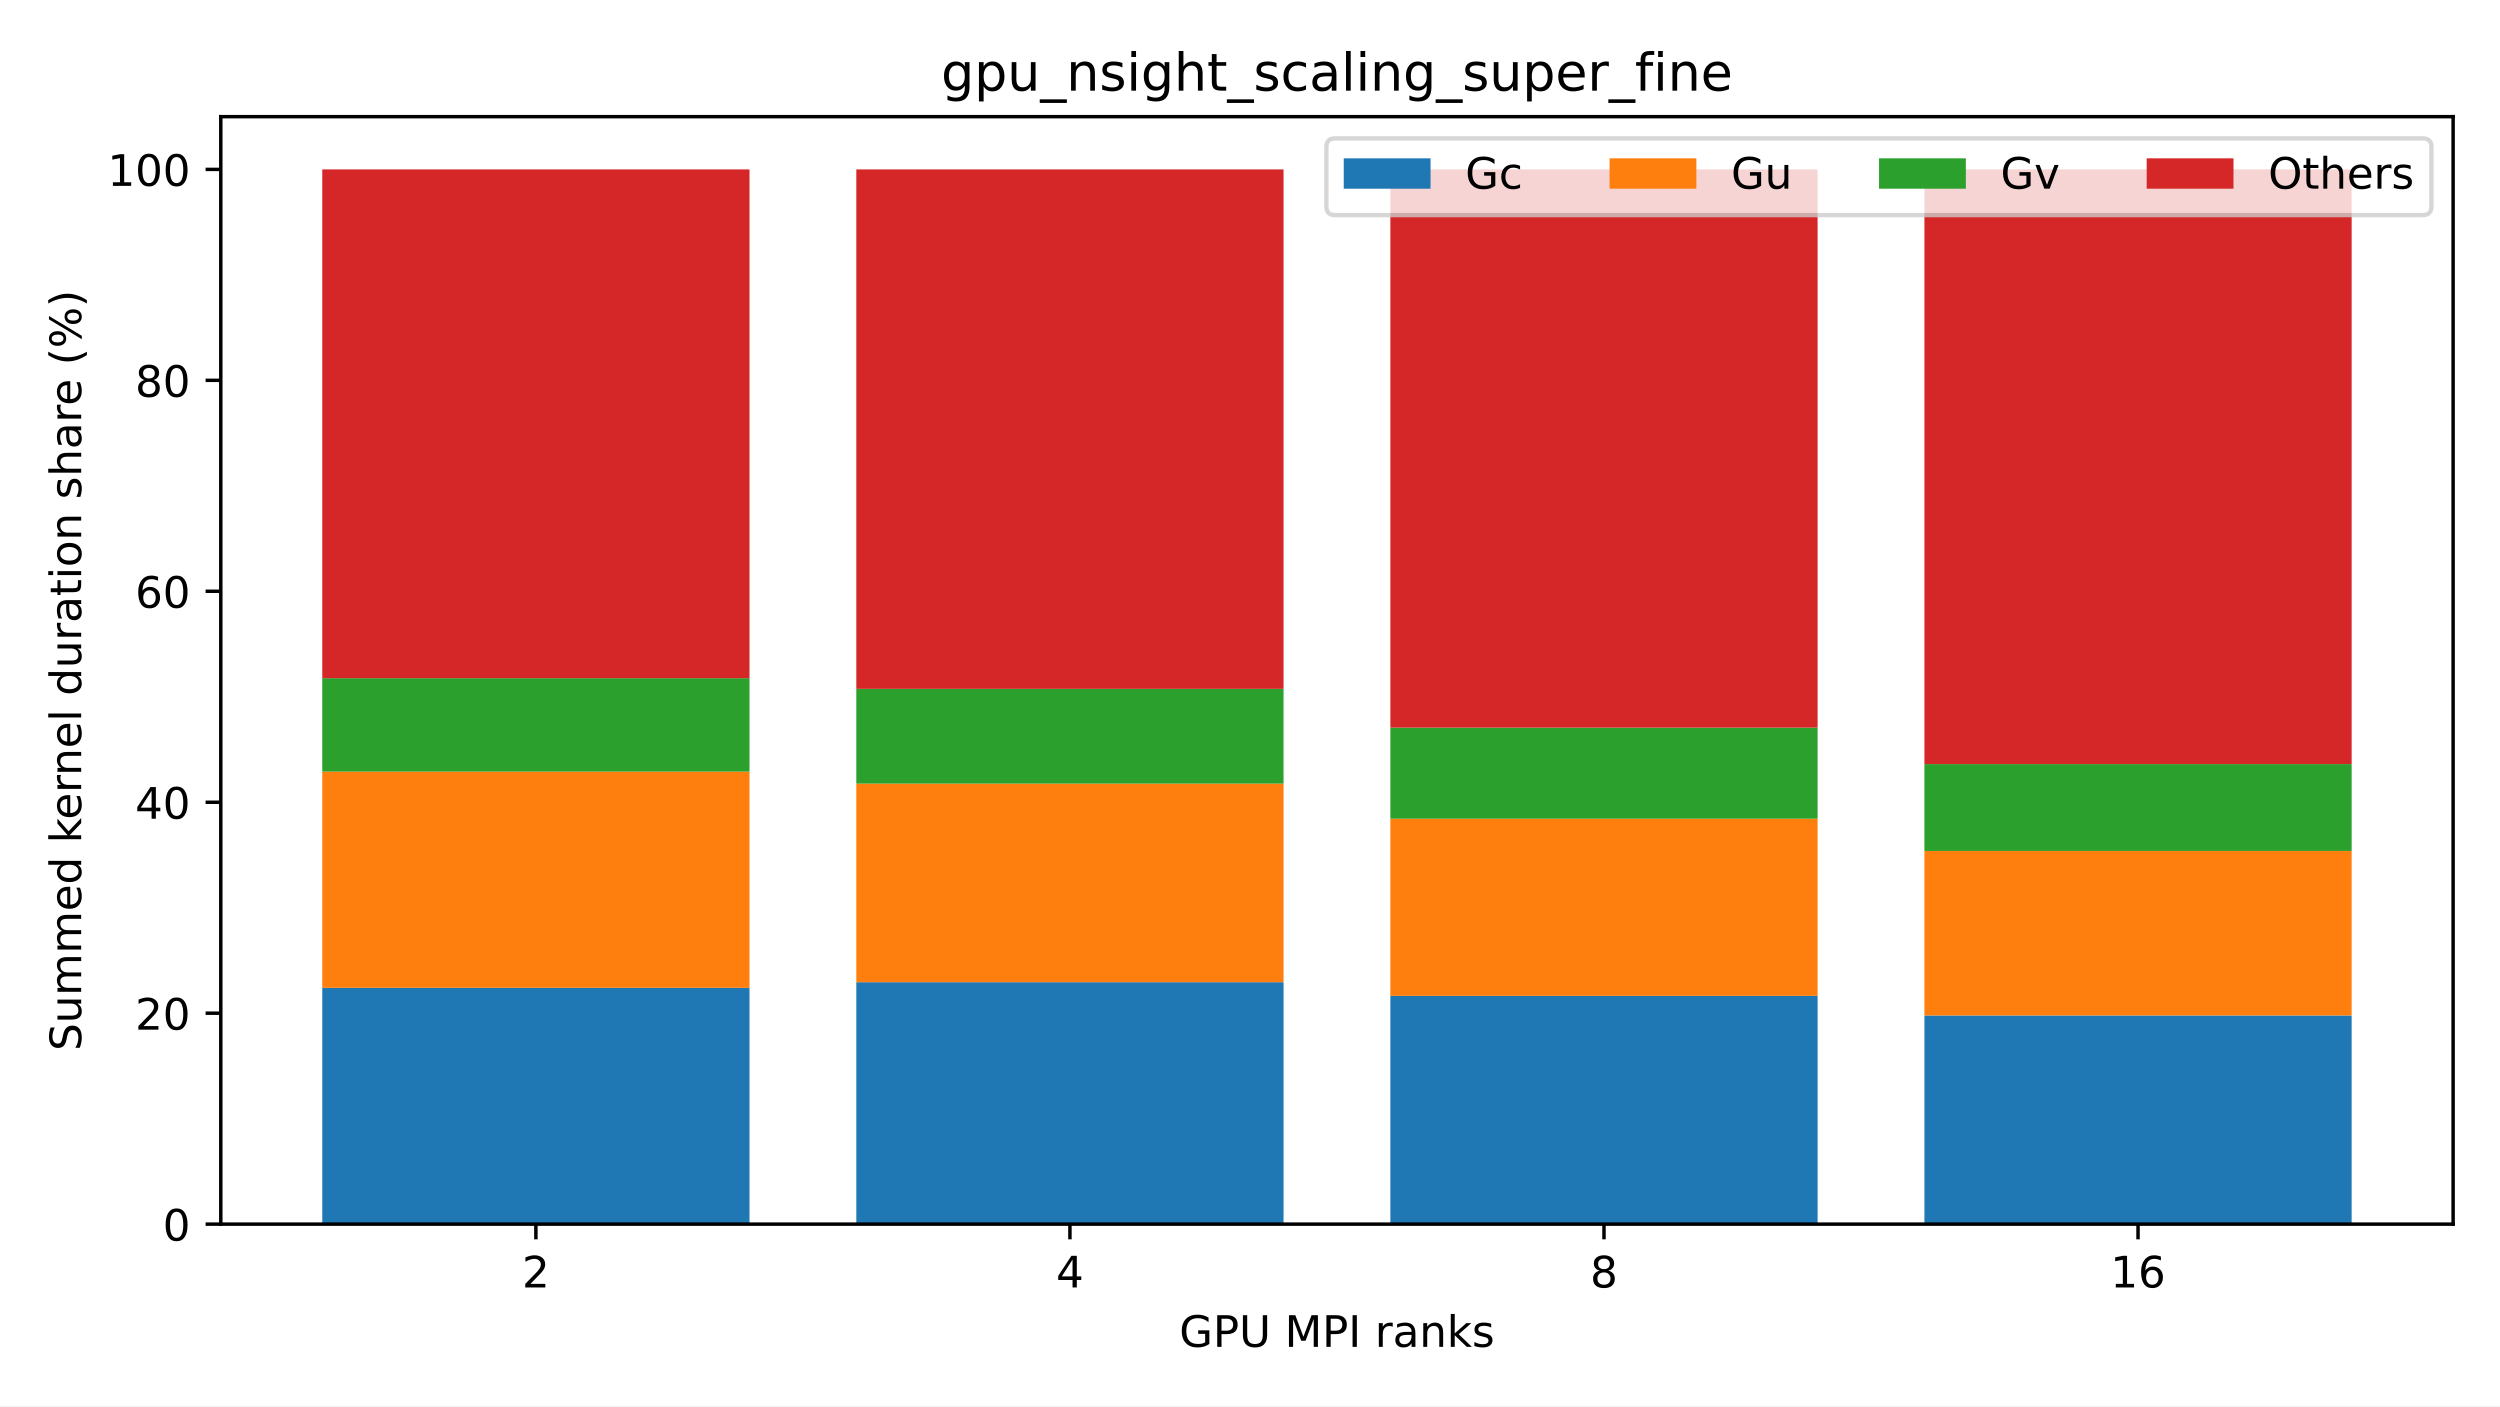
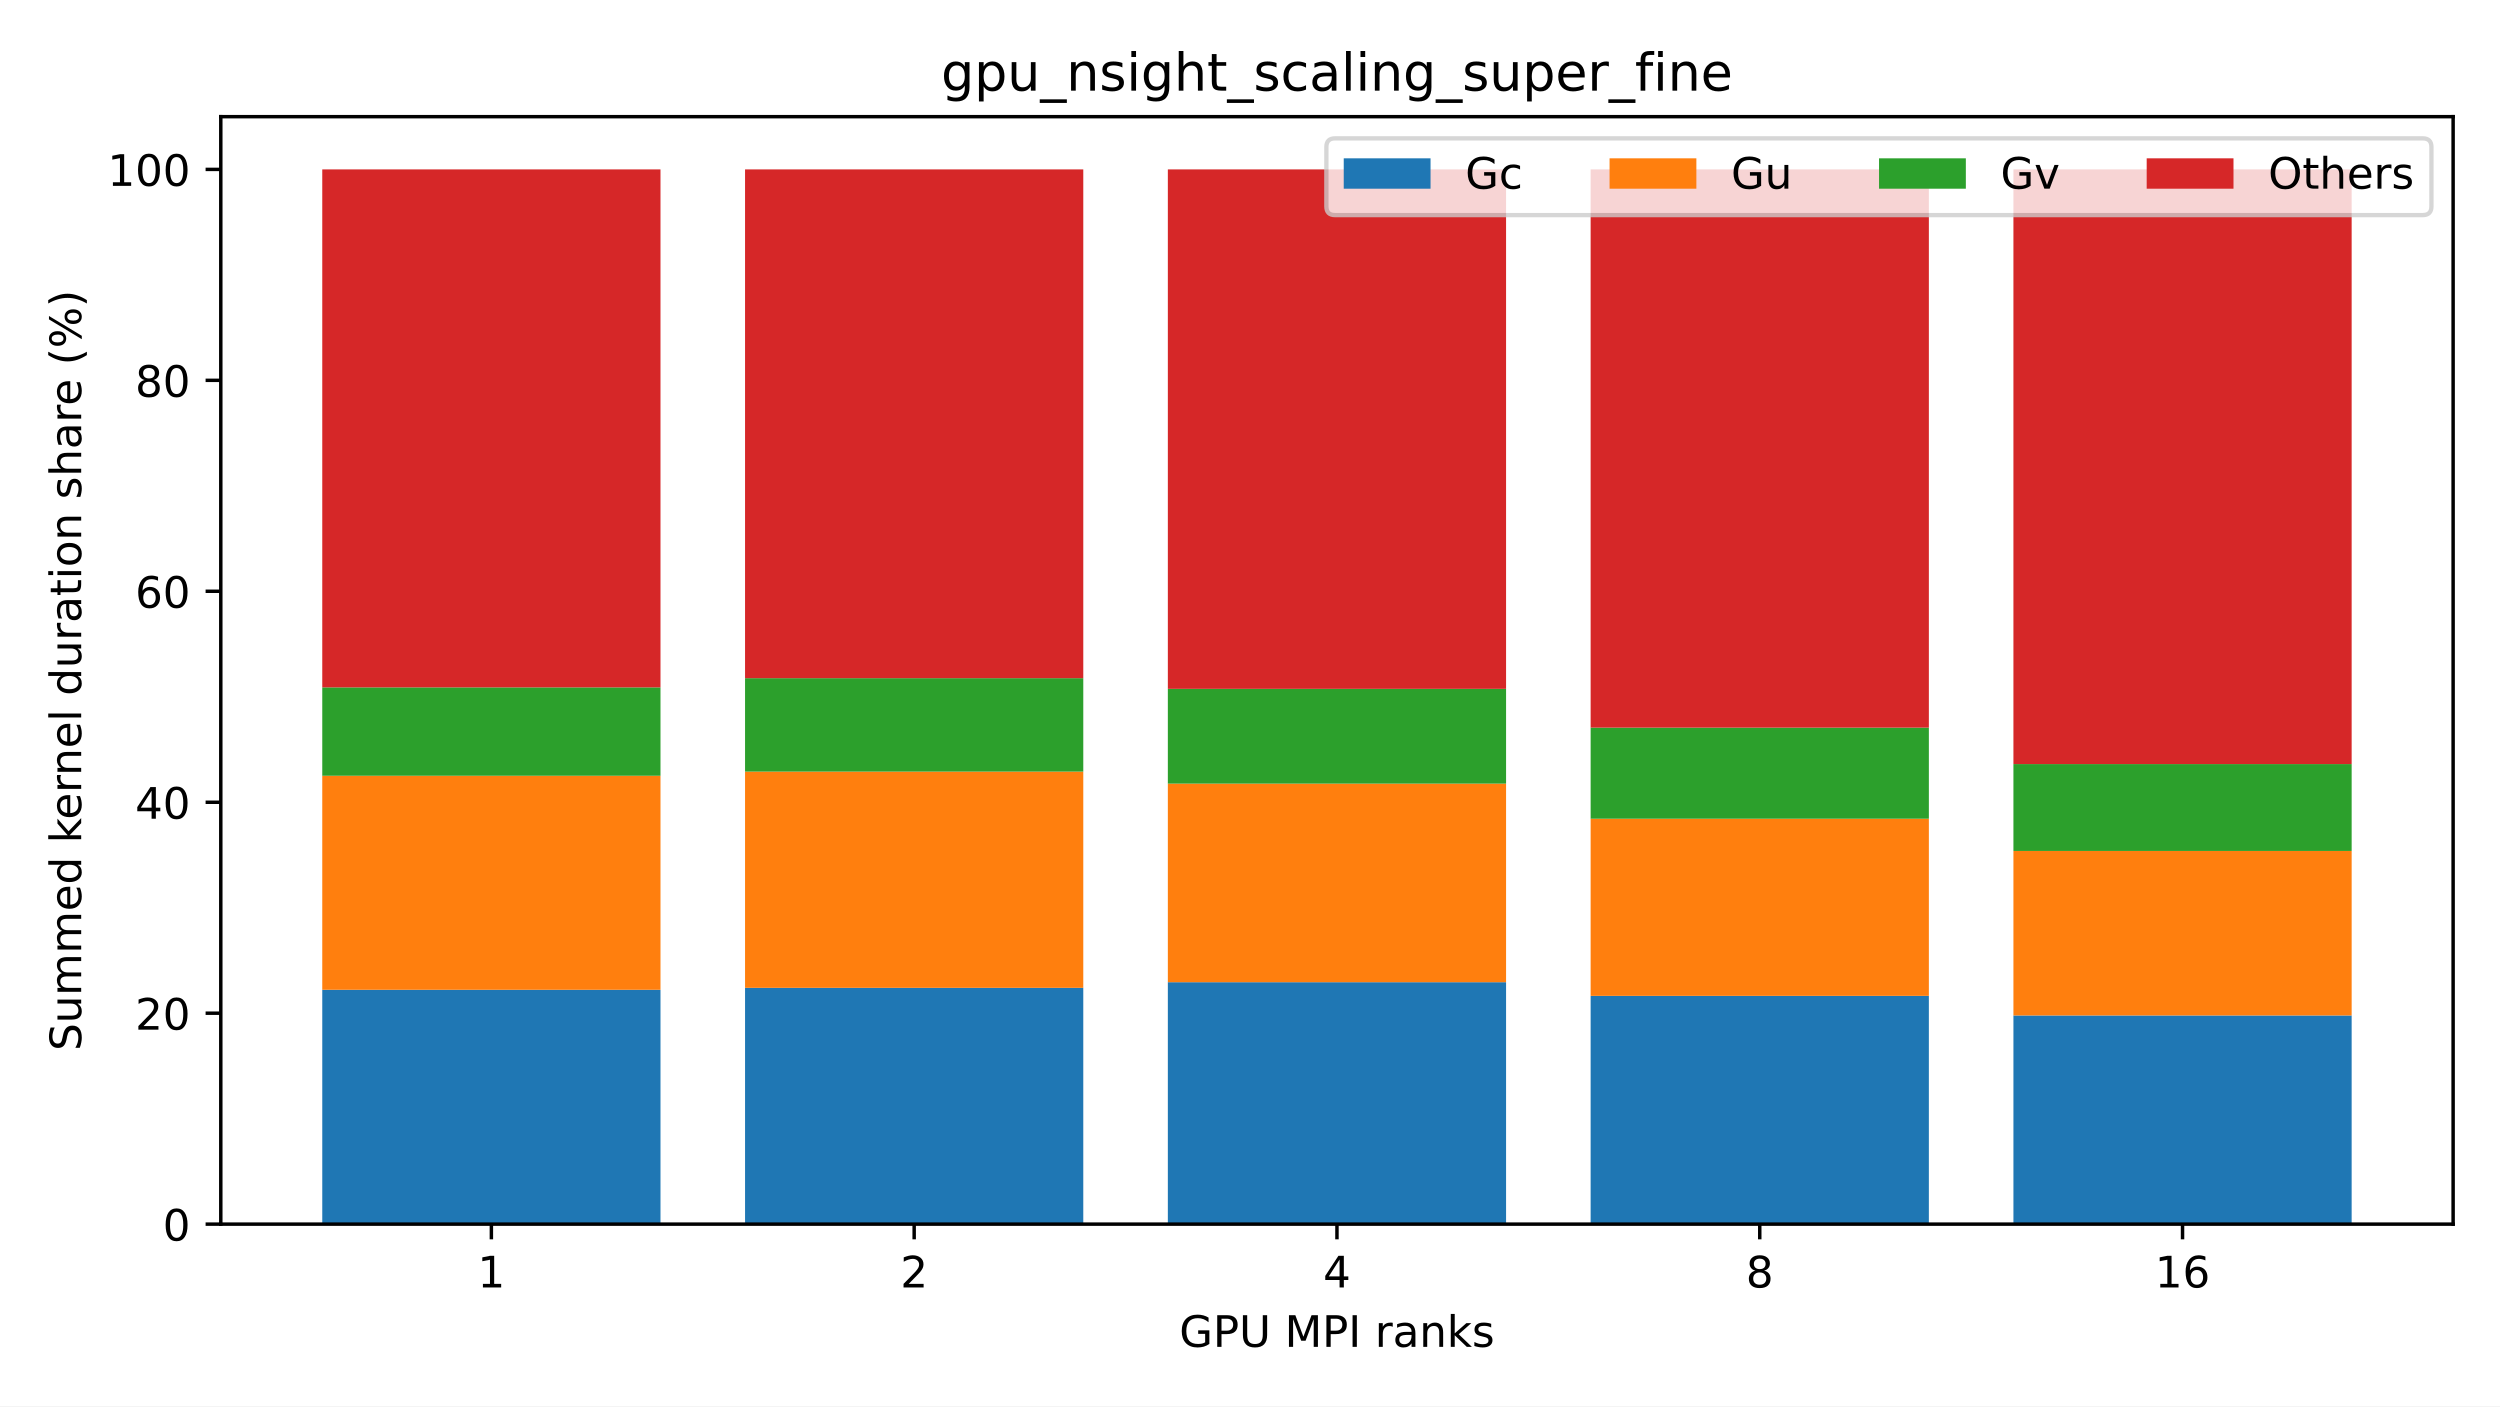
<svg xmlns="http://www.w3.org/2000/svg" xmlns:xlink="http://www.w3.org/1999/xlink" width="576pt" height="324pt" viewBox="0 0 576 324" version="1.1">
  <defs>
    <style type="text/css">*{stroke-linejoin: round; stroke-linecap: butt}</style>
  </defs>
  <g id="figure_1">
    <g id="patch_1">
      <path d="M 0 324 L 576 324 L 576 0 L 0 0 z " style="fill: #ffffff" />
    </g>
    <g id="axes_1">
      <g id="patch_2">
        <path d="M 50.87 282.04 L 565.2 282.04 L 565.2 26.88 L 50.87 26.88 z " style="fill: #ffffff" />
      </g>
      <g id="patch_3">
-         <path d="M 74.249 282.04 L 172.685 282.04 L 172.685 227.595 L 74.249 227.595 z " clip-path="url(#p9433b19ac8)" style="fill: #1f77b4" />
+         <path d="M 74.249 282.04 L 152.177 282.04 L 152.177 228.046 L 74.249 228.046 z " clip-path="url(#p9433b19ac8)" style="fill: #1f77b4" />
      </g>
      <g id="patch_4">
-         <path d="M 197.294 282.04 L 295.73 282.04 L 295.73 226.3 L 197.294 226.3 z " clip-path="url(#p9433b19ac8)" style="fill: #1f77b4" />
+         <path d="M 171.66 282.04 L 249.588 282.04 L 249.588 227.595 L 171.66 227.595 z " clip-path="url(#p9433b19ac8)" style="fill: #1f77b4" />
      </g>
      <g id="patch_5">
-         <path d="M 320.34 282.04 L 418.776 282.04 L 418.776 229.446 L 320.34 229.446 z " clip-path="url(#p9433b19ac8)" style="fill: #1f77b4" />
+         <path d="M 269.071 282.04 L 346.999 282.04 L 346.999 226.3 L 269.071 226.3 z " clip-path="url(#p9433b19ac8)" style="fill: #1f77b4" />
      </g>
      <g id="patch_6">
-         <path d="M 443.385 282.04 L 541.821 282.04 L 541.821 233.96 L 443.385 233.96 z " clip-path="url(#p9433b19ac8)" style="fill: #1f77b4" />
+         <path d="M 366.482 282.04 L 444.41 282.04 L 444.41 229.446 L 366.482 229.446 z " clip-path="url(#p9433b19ac8)" style="fill: #1f77b4" />
      </g>
      <g id="patch_7">
-         <path d="M 74.249 227.595 L 172.685 227.595 L 172.685 177.778 L 74.249 177.778 z " clip-path="url(#p9433b19ac8)" style="fill: #ff7f0e" />
+         <path d="M 463.893 282.04 L 541.821 282.04 L 541.821 233.96 L 463.893 233.96 z " clip-path="url(#p9433b19ac8)" style="fill: #1f77b4" />
      </g>
      <g id="patch_8">
-         <path d="M 197.294 226.3 L 295.73 226.3 L 295.73 180.545 L 197.294 180.545 z " clip-path="url(#p9433b19ac8)" style="fill: #ff7f0e" />
+         <path d="M 74.249 228.046 L 152.177 228.046 L 152.177 178.732 L 74.249 178.732 z " clip-path="url(#p9433b19ac8)" style="fill: #ff7f0e" />
      </g>
      <g id="patch_9">
-         <path d="M 320.34 229.446 L 418.776 229.446 L 418.776 188.63 L 320.34 188.63 z " clip-path="url(#p9433b19ac8)" style="fill: #ff7f0e" />
+         <path d="M 171.66 227.595 L 249.588 227.595 L 249.588 177.778 L 171.66 177.778 z " clip-path="url(#p9433b19ac8)" style="fill: #ff7f0e" />
      </g>
      <g id="patch_10">
-         <path d="M 443.385 233.96 L 541.821 233.96 L 541.821 196.058 L 443.385 196.058 z " clip-path="url(#p9433b19ac8)" style="fill: #ff7f0e" />
+         <path d="M 269.071 226.3 L 346.999 226.3 L 346.999 180.545 L 269.071 180.545 z " clip-path="url(#p9433b19ac8)" style="fill: #ff7f0e" />
      </g>
      <g id="patch_11">
-         <path d="M 74.249 177.778 L 172.685 177.778 L 172.685 156.252 L 74.249 156.252 z " clip-path="url(#p9433b19ac8)" style="fill: #2ca02c" />
+         <path d="M 366.482 229.446 L 444.41 229.446 L 444.41 188.63 L 366.482 188.63 z " clip-path="url(#p9433b19ac8)" style="fill: #ff7f0e" />
      </g>
      <g id="patch_12">
-         <path d="M 197.294 180.545 L 295.73 180.545 L 295.73 158.71 L 197.294 158.71 z " clip-path="url(#p9433b19ac8)" style="fill: #2ca02c" />
+         <path d="M 463.893 233.96 L 541.821 233.96 L 541.821 196.058 L 463.893 196.058 z " clip-path="url(#p9433b19ac8)" style="fill: #ff7f0e" />
      </g>
      <g id="patch_13">
-         <path d="M 320.34 188.63 L 418.776 188.63 L 418.776 167.645 L 320.34 167.645 z " clip-path="url(#p9433b19ac8)" style="fill: #2ca02c" />
+         <path d="M 74.249 178.732 L 152.177 178.732 L 152.177 158.372 L 74.249 158.372 z " clip-path="url(#p9433b19ac8)" style="fill: #2ca02c" />
      </g>
      <g id="patch_14">
-         <path d="M 443.385 196.058 L 541.821 196.058 L 541.821 176.043 L 443.385 176.043 z " clip-path="url(#p9433b19ac8)" style="fill: #2ca02c" />
+         <path d="M 171.66 177.778 L 249.588 177.778 L 249.588 156.252 L 171.66 156.252 z " clip-path="url(#p9433b19ac8)" style="fill: #2ca02c" />
      </g>
      <g id="patch_15">
-         <path d="M 74.249 156.252 L 172.685 156.252 L 172.685 39.03 L 74.249 39.03 z " clip-path="url(#p9433b19ac8)" style="fill: #d62728" />
+         <path d="M 269.071 180.545 L 346.999 180.545 L 346.999 158.71 L 269.071 158.71 z " clip-path="url(#p9433b19ac8)" style="fill: #2ca02c" />
      </g>
      <g id="patch_16">
-         <path d="M 197.294 158.71 L 295.73 158.71 L 295.73 39.03 L 197.294 39.03 z " clip-path="url(#p9433b19ac8)" style="fill: #d62728" />
+         <path d="M 366.482 188.63 L 444.41 188.63 L 444.41 167.645 L 366.482 167.645 z " clip-path="url(#p9433b19ac8)" style="fill: #2ca02c" />
      </g>
      <g id="patch_17">
-         <path d="M 320.34 167.645 L 418.776 167.645 L 418.776 39.03 L 320.34 39.03 z " clip-path="url(#p9433b19ac8)" style="fill: #d62728" />
+         <path d="M 463.893 196.058 L 541.821 196.058 L 541.821 176.043 L 463.893 176.043 z " clip-path="url(#p9433b19ac8)" style="fill: #2ca02c" />
      </g>
      <g id="patch_18">
-         <path d="M 443.385 176.043 L 541.821 176.043 L 541.821 39.03 L 443.385 39.03 z " clip-path="url(#p9433b19ac8)" style="fill: #d62728" />
+         <path d="M 74.249 158.372 L 152.177 158.372 L 152.177 39.03 L 74.249 39.03 z " clip-path="url(#p9433b19ac8)" style="fill: #d62728" />
+       </g>
+       <g id="patch_19">
+         <path d="M 171.66 156.252 L 249.588 156.252 L 249.588 39.03 L 171.66 39.03 z " clip-path="url(#p9433b19ac8)" style="fill: #d62728" />
+       </g>
+       <g id="patch_20">
+         <path d="M 269.071 158.71 L 346.999 158.71 L 346.999 39.03 L 269.071 39.03 z " clip-path="url(#p9433b19ac8)" style="fill: #d62728" />
+       </g>
+       <g id="patch_21">
+         <path d="M 366.482 167.645 L 444.41 167.645 L 444.41 39.03 L 366.482 39.03 z " clip-path="url(#p9433b19ac8)" style="fill: #d62728" />
+       </g>
+       <g id="patch_22">
+         <path d="M 463.893 176.043 L 541.821 176.043 L 541.821 39.03 L 463.893 39.03 z " clip-path="url(#p9433b19ac8)" style="fill: #d62728" />
      </g>
      <g id="matplotlib.axis_1">
        <g id="xtick_1">
          <g id="line2d_1">
            <defs>
              <path id="m915a4b6a7f" d="M 0 0 L 0 3.5 " style="stroke: #000000; stroke-width: 0.8" />
            </defs>
            <g>
-               <use xlink:href="#m915a4b6a7f" x="123.467" y="282.04" style="stroke: #000000; stroke-width: 0.8" />
+               <use xlink:href="#m915a4b6a7f" x="113.213" y="282.04" style="stroke: #000000; stroke-width: 0.8" />
            </g>
          </g>
          <g id="text_1">
-             <text style="font-size: 10px; font-family: 'DejaVu Sans', 'Bitstream Vera Sans', 'Computer Modern Sans Serif', 'Lucida Grande', 'Verdana', 'Geneva', 'Lucid', 'Arial', 'Helvetica', 'Avant Garde', sans-serif; text-anchor: middle" x="123.467" y="296.638" transform="rotate(-0 123.4668 296.6384)">2</text>
+             <text style="font-size: 10px; font-family: 'DejaVu Sans', 'Bitstream Vera Sans', 'Computer Modern Sans Serif', 'Lucida Grande', 'Verdana', 'Geneva', 'Lucid', 'Arial', 'Helvetica', 'Avant Garde', sans-serif; text-anchor: middle" x="113.213" y="296.638" transform="rotate(-0 113.213 296.6384)">1</text>
          </g>
        </g>
        <g id="xtick_2">
          <g id="line2d_2">
            <g>
-               <use xlink:href="#m915a4b6a7f" x="246.512" y="282.04" style="stroke: #000000; stroke-width: 0.8" />
+               <use xlink:href="#m915a4b6a7f" x="210.624" y="282.04" style="stroke: #000000; stroke-width: 0.8" />
            </g>
          </g>
          <g id="text_2">
-             <text style="font-size: 10px; font-family: 'DejaVu Sans', 'Bitstream Vera Sans', 'Computer Modern Sans Serif', 'Lucida Grande', 'Verdana', 'Geneva', 'Lucid', 'Arial', 'Helvetica', 'Avant Garde', sans-serif; text-anchor: middle" x="246.512" y="296.638" transform="rotate(-0 246.5123 296.6384)">4</text>
+             <text style="font-size: 10px; font-family: 'DejaVu Sans', 'Bitstream Vera Sans', 'Computer Modern Sans Serif', 'Lucida Grande', 'Verdana', 'Geneva', 'Lucid', 'Arial', 'Helvetica', 'Avant Garde', sans-serif; text-anchor: middle" x="210.624" y="296.638" transform="rotate(-0 210.624 296.6384)">2</text>
          </g>
        </g>
        <g id="xtick_3">
          <g id="line2d_3">
            <g>
-               <use xlink:href="#m915a4b6a7f" x="369.558" y="282.04" style="stroke: #000000; stroke-width: 0.8" />
+               <use xlink:href="#m915a4b6a7f" x="308.035" y="282.04" style="stroke: #000000; stroke-width: 0.8" />
            </g>
          </g>
          <g id="text_3">
-             <text style="font-size: 10px; font-family: 'DejaVu Sans', 'Bitstream Vera Sans', 'Computer Modern Sans Serif', 'Lucida Grande', 'Verdana', 'Geneva', 'Lucid', 'Arial', 'Helvetica', 'Avant Garde', sans-serif; text-anchor: middle" x="369.558" y="296.638" transform="rotate(-0 369.5577 296.6384)">8</text>
+             <text style="font-size: 10px; font-family: 'DejaVu Sans', 'Bitstream Vera Sans', 'Computer Modern Sans Serif', 'Lucida Grande', 'Verdana', 'Geneva', 'Lucid', 'Arial', 'Helvetica', 'Avant Garde', sans-serif; text-anchor: middle" x="308.035" y="296.638" transform="rotate(-0 308.035 296.6384)">4</text>
          </g>
        </g>
        <g id="xtick_4">
          <g id="line2d_4">
            <g>
-               <use xlink:href="#m915a4b6a7f" x="492.603" y="282.04" style="stroke: #000000; stroke-width: 0.8" />
+               <use xlink:href="#m915a4b6a7f" x="405.446" y="282.04" style="stroke: #000000; stroke-width: 0.8" />
            </g>
          </g>
          <g id="text_4">
-             <text style="font-size: 10px; font-family: 'DejaVu Sans', 'Bitstream Vera Sans', 'Computer Modern Sans Serif', 'Lucida Grande', 'Verdana', 'Geneva', 'Lucid', 'Arial', 'Helvetica', 'Avant Garde', sans-serif; text-anchor: middle" x="492.603" y="296.638" transform="rotate(-0 492.6032 296.6384)">16</text>
-           </g>
-         </g>
-         <g id="text_5">
+             <text style="font-size: 10px; font-family: 'DejaVu Sans', 'Bitstream Vera Sans', 'Computer Modern Sans Serif', 'Lucida Grande', 'Verdana', 'Geneva', 'Lucid', 'Arial', 'Helvetica', 'Avant Garde', sans-serif; text-anchor: middle" x="405.446" y="296.638" transform="rotate(-0 405.446 296.6384)">8</text>
+           </g>
+         </g>
+         <g id="xtick_5">
+           <g id="line2d_5">
+             <g>
+               <use xlink:href="#m915a4b6a7f" x="502.857" y="282.04" style="stroke: #000000; stroke-width: 0.8" />
+             </g>
+           </g>
+           <g id="text_5">
+             <text style="font-size: 10px; font-family: 'DejaVu Sans', 'Bitstream Vera Sans', 'Computer Modern Sans Serif', 'Lucida Grande', 'Verdana', 'Geneva', 'Lucid', 'Arial', 'Helvetica', 'Avant Garde', sans-serif; text-anchor: middle" x="502.857" y="296.638" transform="rotate(-0 502.857 296.6384)">16</text>
+           </g>
+         </g>
+         <g id="text_6">
          <text style="font-size: 10px; font-family: 'DejaVu Sans', 'Bitstream Vera Sans', 'Computer Modern Sans Serif', 'Lucida Grande', 'Verdana', 'Geneva', 'Lucid', 'Arial', 'Helvetica', 'Avant Garde', sans-serif; text-anchor: middle" x="308.035" y="310.317" transform="rotate(-0 308.035 310.3166)">GPU MPI ranks</text>
        </g>
      </g>
      <g id="matplotlib.axis_2">
        <g id="ytick_1">
-           <g id="line2d_5">
+           <g id="line2d_6">
            <defs>
              <path id="mc665064905" d="M 0 0 L -3.5 0 " style="stroke: #000000; stroke-width: 0.8" />
            </defs>
            <g>
              <use xlink:href="#mc665064905" x="50.87" y="282.04" style="stroke: #000000; stroke-width: 0.8" />
            </g>
          </g>
-           <g id="text_6">
+           <g id="text_7">
            <text style="font-size: 10px; font-family: 'DejaVu Sans', 'Bitstream Vera Sans', 'Computer Modern Sans Serif', 'Lucida Grande', 'Verdana', 'Geneva', 'Lucid', 'Arial', 'Helvetica', 'Avant Garde', sans-serif; text-anchor: end" x="43.87" y="285.839" transform="rotate(-0 43.87 285.8392)">0</text>
          </g>
        </g>
        <g id="ytick_2">
-           <g id="line2d_6">
+           <g id="line2d_7">
            <g>
              <use xlink:href="#mc665064905" x="50.87" y="233.438" style="stroke: #000000; stroke-width: 0.8" />
            </g>
          </g>
-           <g id="text_7">
+           <g id="text_8">
            <text style="font-size: 10px; font-family: 'DejaVu Sans', 'Bitstream Vera Sans', 'Computer Modern Sans Serif', 'Lucida Grande', 'Verdana', 'Geneva', 'Lucid', 'Arial', 'Helvetica', 'Avant Garde', sans-serif; text-anchor: end" x="43.87" y="237.237" transform="rotate(-0 43.87 237.2373)">20</text>
          </g>
        </g>
        <g id="ytick_3">
-           <g id="line2d_7">
+           <g id="line2d_8">
            <g>
              <use xlink:href="#mc665064905" x="50.87" y="184.836" style="stroke: #000000; stroke-width: 0.8" />
            </g>
          </g>
-           <g id="text_8">
+           <g id="text_9">
            <text style="font-size: 10px; font-family: 'DejaVu Sans', 'Bitstream Vera Sans', 'Computer Modern Sans Serif', 'Lucida Grande', 'Verdana', 'Geneva', 'Lucid', 'Arial', 'Helvetica', 'Avant Garde', sans-serif; text-anchor: end" x="43.87" y="188.635" transform="rotate(-0 43.87 188.6354)">40</text>
          </g>
        </g>
        <g id="ytick_4">
-           <g id="line2d_8">
+           <g id="line2d_9">
            <g>
              <use xlink:href="#mc665064905" x="50.87" y="136.234" style="stroke: #000000; stroke-width: 0.8" />
            </g>
          </g>
-           <g id="text_9">
+           <g id="text_10">
            <text style="font-size: 10px; font-family: 'DejaVu Sans', 'Bitstream Vera Sans', 'Computer Modern Sans Serif', 'Lucida Grande', 'Verdana', 'Geneva', 'Lucid', 'Arial', 'Helvetica', 'Avant Garde', sans-serif; text-anchor: end" x="43.87" y="140.034" transform="rotate(-0 43.87 140.0335)">60</text>
          </g>
        </g>
        <g id="ytick_5">
-           <g id="line2d_9">
+           <g id="line2d_10">
            <g>
              <use xlink:href="#mc665064905" x="50.87" y="87.632" style="stroke: #000000; stroke-width: 0.8" />
            </g>
          </g>
-           <g id="text_10">
+           <g id="text_11">
            <text style="font-size: 10px; font-family: 'DejaVu Sans', 'Bitstream Vera Sans', 'Computer Modern Sans Serif', 'Lucida Grande', 'Verdana', 'Geneva', 'Lucid', 'Arial', 'Helvetica', 'Avant Garde', sans-serif; text-anchor: end" x="43.87" y="91.432" transform="rotate(-0 43.87 91.4316)">80</text>
          </g>
        </g>
        <g id="ytick_6">
-           <g id="line2d_10">
+           <g id="line2d_11">
            <g>
              <use xlink:href="#mc665064905" x="50.87" y="39.03" style="stroke: #000000; stroke-width: 0.8" />
            </g>
          </g>
-           <g id="text_11">
+           <g id="text_12">
            <text style="font-size: 10px; font-family: 'DejaVu Sans', 'Bitstream Vera Sans', 'Computer Modern Sans Serif', 'Lucida Grande', 'Verdana', 'Geneva', 'Lucid', 'Arial', 'Helvetica', 'Avant Garde', sans-serif; text-anchor: end" x="43.87" y="42.83" transform="rotate(-0 43.87 42.8297)">100</text>
          </g>
        </g>
-         <g id="text_12">
+         <g id="text_13">
          <text style="font-size: 10px; font-family: 'DejaVu Sans', 'Bitstream Vera Sans', 'Computer Modern Sans Serif', 'Lucida Grande', 'Verdana', 'Geneva', 'Lucid', 'Arial', 'Helvetica', 'Avant Garde', sans-serif; text-anchor: middle" x="18.703" y="154.46" transform="rotate(-90 18.70281 154.46)">Summed kernel duration share (%)</text>
        </g>
      </g>
-       <g id="patch_19">
+       <g id="patch_23">
        <path d="M 50.87 282.04 L 50.87 26.88 " style="fill: none; stroke: #000000; stroke-width: 0.8; stroke-linejoin: miter; stroke-linecap: square" />
      </g>
-       <g id="patch_20">
+       <g id="patch_24">
        <path d="M 565.2 282.04 L 565.2 26.88 " style="fill: none; stroke: #000000; stroke-width: 0.8; stroke-linejoin: miter; stroke-linecap: square" />
      </g>
-       <g id="patch_21">
+       <g id="patch_25">
        <path d="M 50.87 282.04 L 565.2 282.04 " style="fill: none; stroke: #000000; stroke-width: 0.8; stroke-linejoin: miter; stroke-linecap: square" />
      </g>
-       <g id="patch_22">
+       <g id="patch_26">
        <path d="M 50.87 26.88 L 565.2 26.88 " style="fill: none; stroke: #000000; stroke-width: 0.8; stroke-linejoin: miter; stroke-linecap: square" />
      </g>
-       <g id="text_13">
+       <g id="text_14">
        <text style="font-size: 12px; font-family: 'DejaVu Sans', 'Bitstream Vera Sans', 'Computer Modern Sans Serif', 'Lucida Grande', 'Verdana', 'Geneva', 'Lucid', 'Arial', 'Helvetica', 'Avant Garde', sans-serif; text-anchor: middle" x="308.035" y="20.88" transform="rotate(-0 308.035 20.88)">gpu_nsight_scaling_super_fine</text>
      </g>
      <g id="legend_1">
-         <g id="patch_23">
+         <g id="patch_27">
          <path d="M 307.597 49.558 L 558.2 49.558 Q 560.2 49.558 560.2 47.558 L 560.2 33.88 Q 560.2 31.88 558.2 31.88 L 307.597 31.88 Q 305.597 31.88 305.597 33.88 L 305.597 47.558 Q 305.597 49.558 307.597 49.558 z " style="fill: #ffffff; opacity: 0.8; stroke: #cccccc; stroke-linejoin: miter" />
        </g>
-         <g id="patch_24">
+         <g id="patch_28">
          <path d="M 309.597 43.478 L 329.597 43.478 L 329.597 36.478 L 309.597 36.478 z " style="fill: #1f77b4" />
        </g>
-         <g id="text_14">
+         <g id="text_15">
          <text style="font-size: 10px; font-family: 'DejaVu Sans', 'Bitstream Vera Sans', 'Computer Modern Sans Serif', 'Lucida Grande', 'Verdana', 'Geneva', 'Lucid', 'Arial', 'Helvetica', 'Avant Garde', sans-serif; text-anchor: start" x="337.597" y="43.478" transform="rotate(-0 337.5969 43.47844)">Gc</text>
        </g>
-         <g id="patch_25">
+         <g id="patch_29">
          <path d="M 370.844 43.478 L 390.844 43.478 L 390.844 36.478 L 370.844 36.478 z " style="fill: #ff7f0e" />
        </g>
-         <g id="text_15">
+         <g id="text_16">
          <text style="font-size: 10px; font-family: 'DejaVu Sans', 'Bitstream Vera Sans', 'Computer Modern Sans Serif', 'Lucida Grande', 'Verdana', 'Geneva', 'Lucid', 'Arial', 'Helvetica', 'Avant Garde', sans-serif; text-anchor: start" x="398.844" y="43.478" transform="rotate(-0 398.8438 43.47844)">Gu</text>
        </g>
-         <g id="patch_26">
+         <g id="patch_30">
          <path d="M 432.93 43.478 L 452.93 43.478 L 452.93 36.478 L 432.93 36.478 z " style="fill: #2ca02c" />
        </g>
-         <g id="text_16">
+         <g id="text_17">
          <text style="font-size: 10px; font-family: 'DejaVu Sans', 'Bitstream Vera Sans', 'Computer Modern Sans Serif', 'Lucida Grande', 'Verdana', 'Geneva', 'Lucid', 'Arial', 'Helvetica', 'Avant Garde', sans-serif; text-anchor: start" x="460.93" y="43.478" transform="rotate(-0 460.9297 43.47844)">Gv</text>
        </g>
-         <g id="patch_27">
+         <g id="patch_31">
          <path d="M 494.597 43.478 L 514.597 43.478 L 514.597 36.478 L 494.597 36.478 z " style="fill: #d62728" />
        </g>
-         <g id="text_17">
+         <g id="text_18">
          <text style="font-size: 10px; font-family: 'DejaVu Sans', 'Bitstream Vera Sans', 'Computer Modern Sans Serif', 'Lucida Grande', 'Verdana', 'Geneva', 'Lucid', 'Arial', 'Helvetica', 'Avant Garde', sans-serif; text-anchor: start" x="522.597" y="43.478" transform="rotate(-0 522.5969 43.47844)">Others</text>
        </g>
      </g>
    </g>
  </g>
  <defs>
    <clipPath id="p9433b19ac8">
      <rect x="50.87" y="26.88" width="514.33" height="255.16" />
    </clipPath>
  </defs>
</svg>
